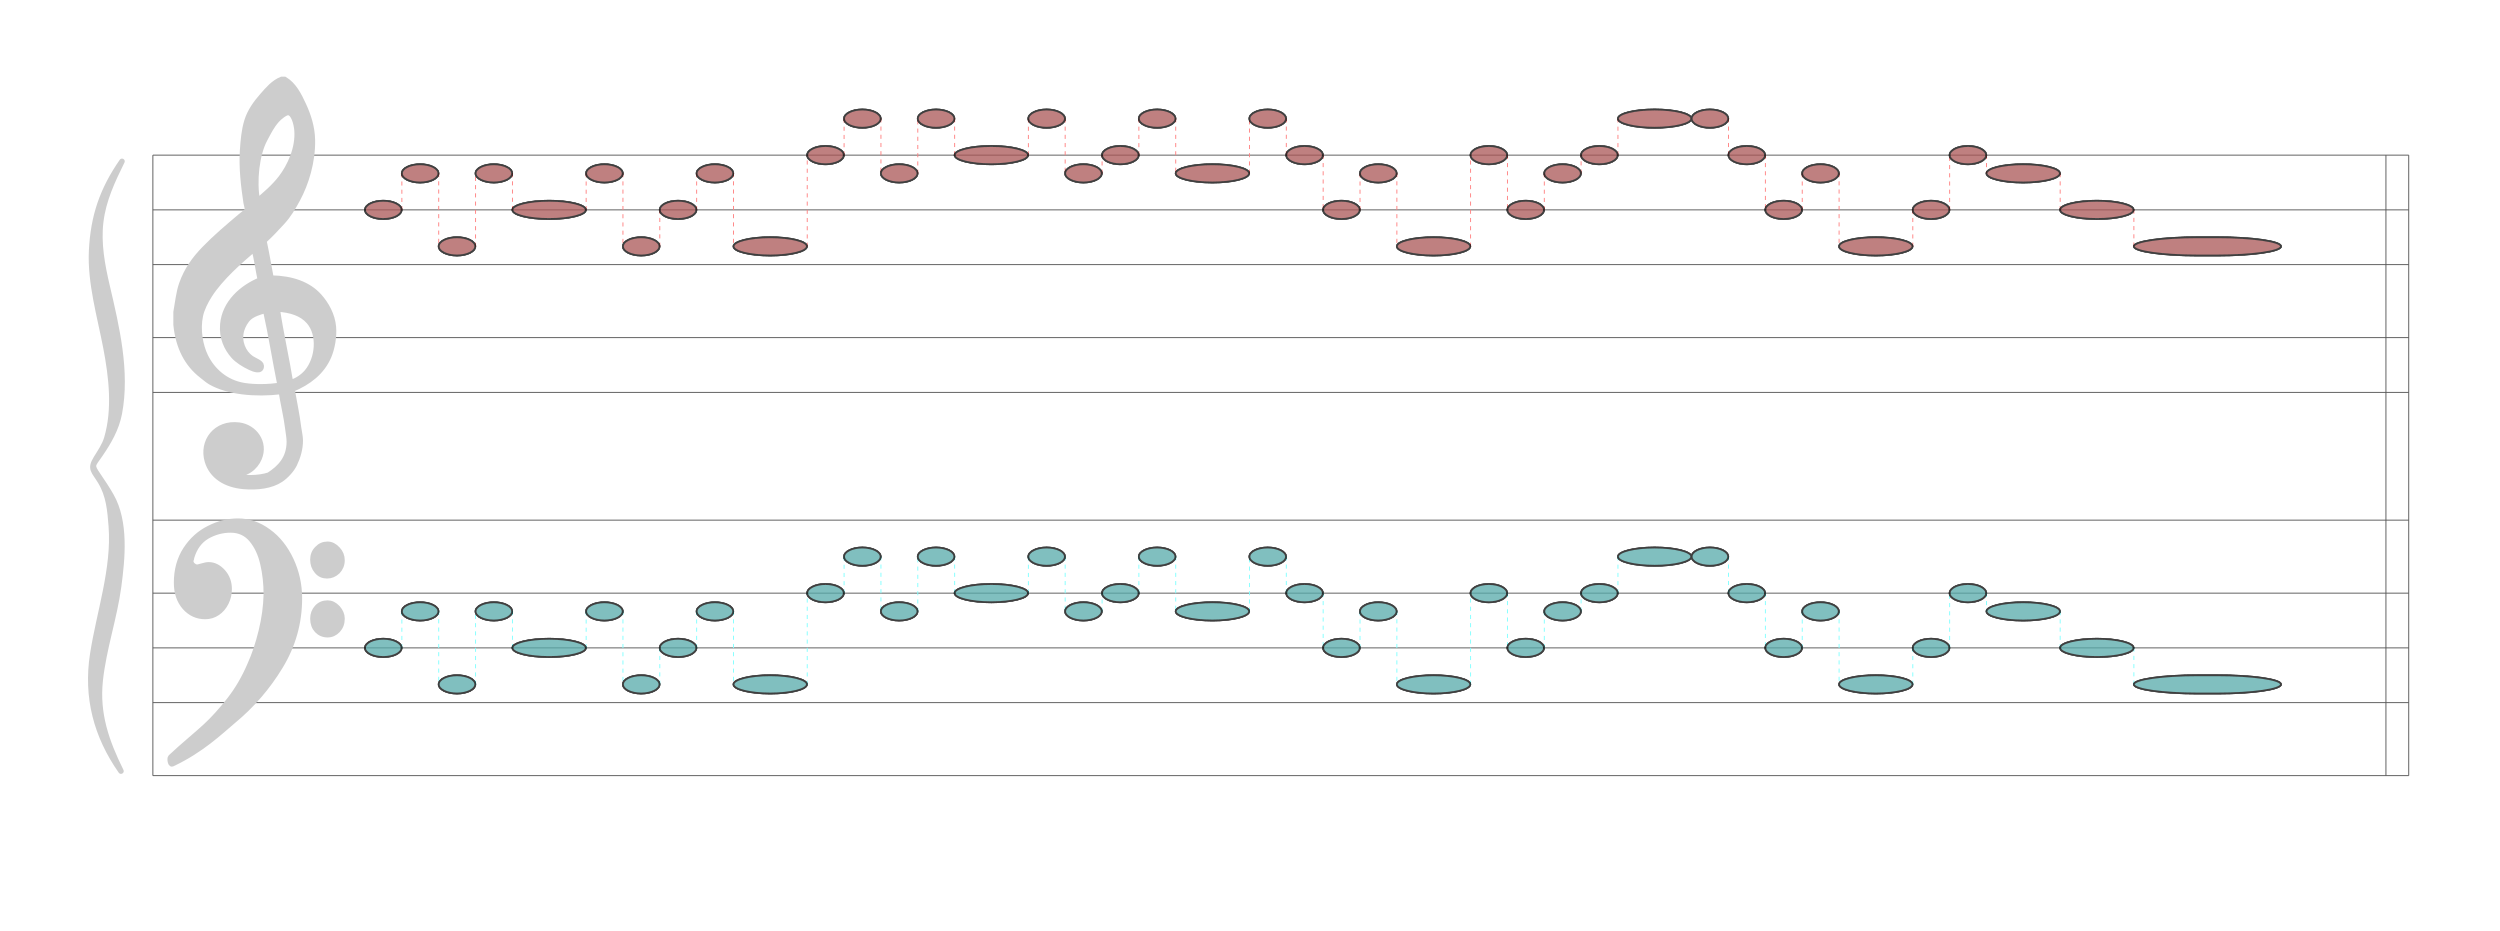
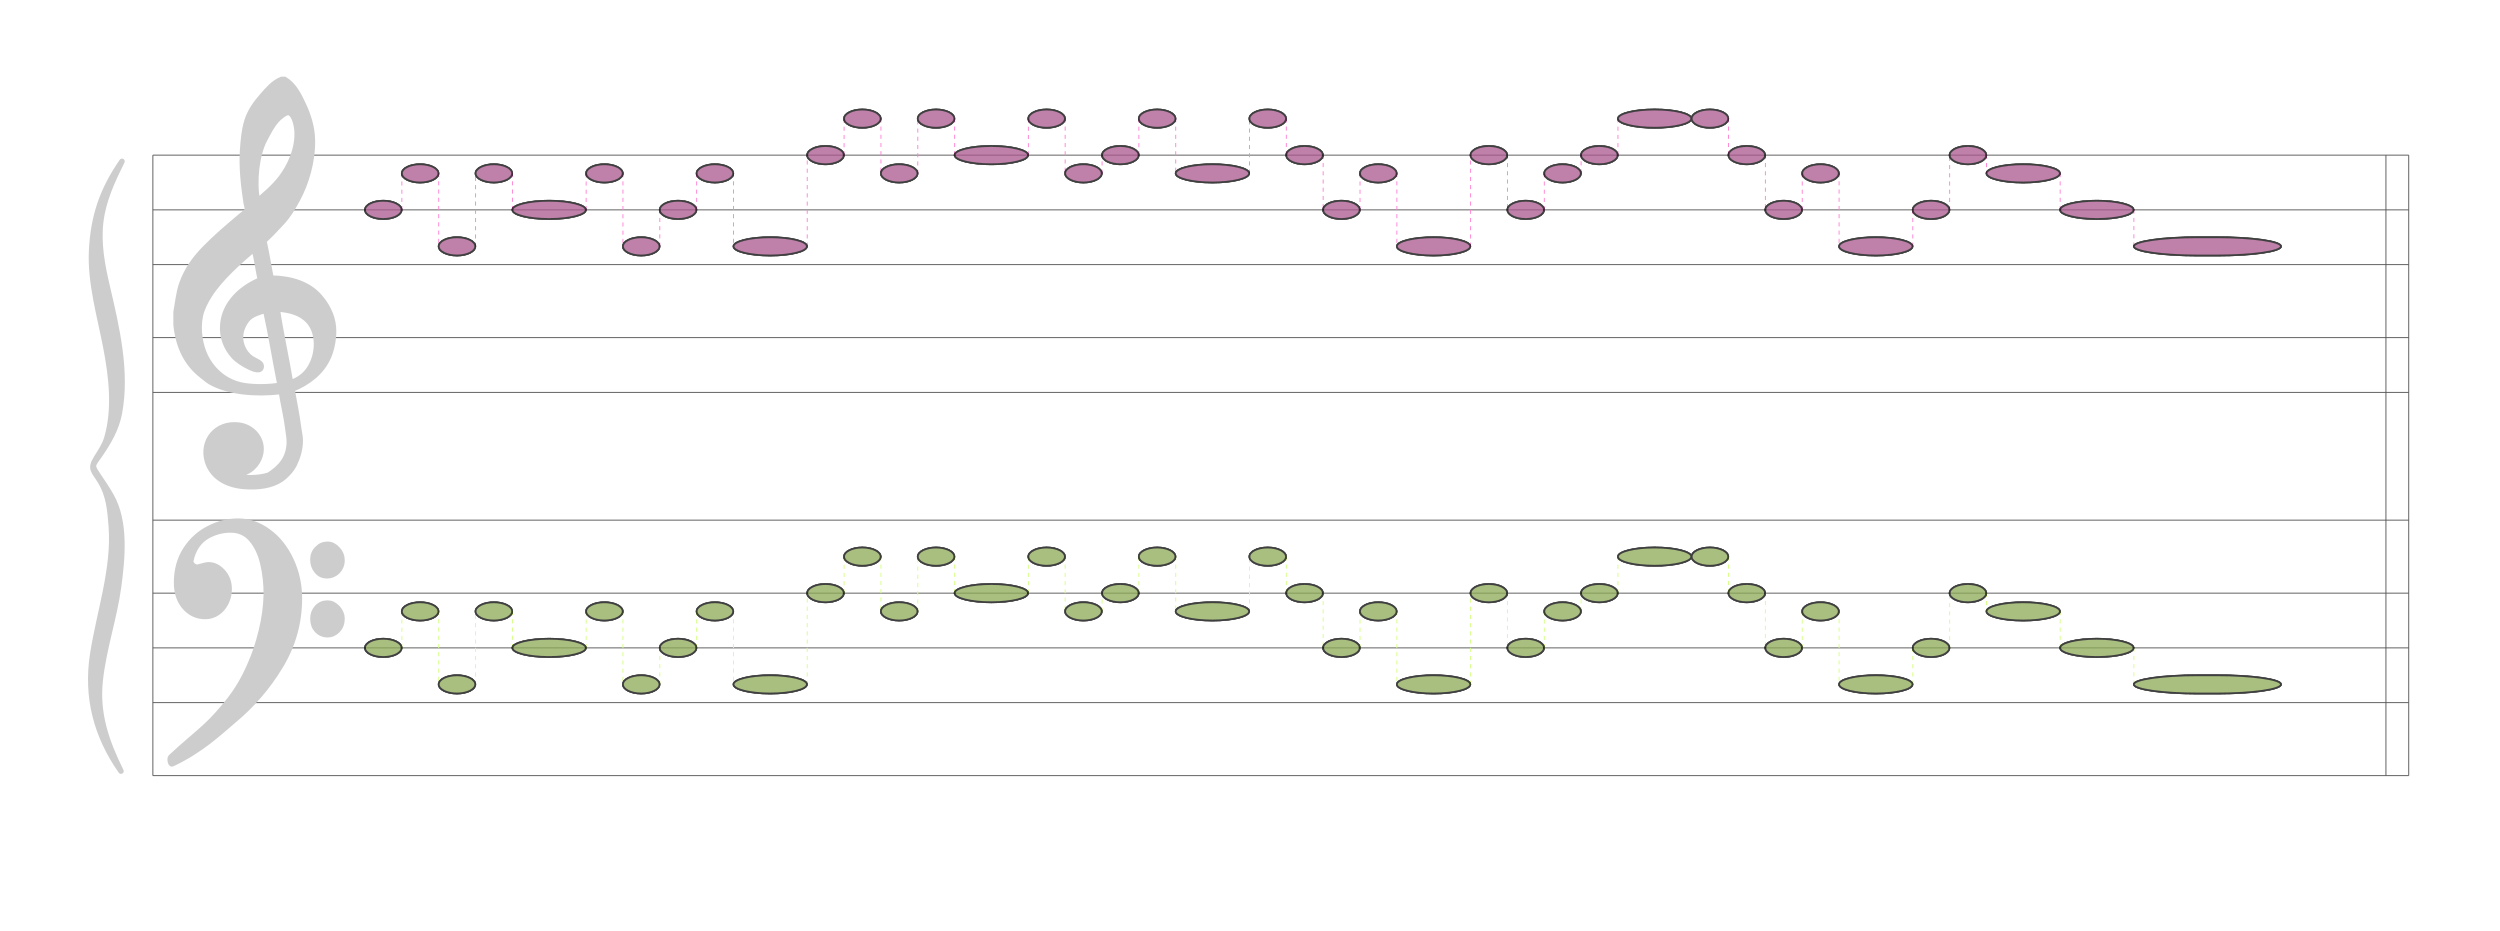
<svg xmlns="http://www.w3.org/2000/svg" version="1.1" viewPort="0 40 29.995 41" viewBox="-200 -50 1369.83 510" width="1369.83" height="510">
  <filter id="constantOpacity">
    <feComponentTransfer>
      <feFuncA type="table" tableValues="0 .5 .5" />
    </feComponentTransfer>
  </filter>
  <g transform="scale(35, -10) translate(0, -81)">
    <g class="staff-lines" stroke-width="0.5" stroke="#555555">
      <path vector-effect="non-scaling-stroke" d="M-3.321 64.5 L31.995 64.5" />
      <path vector-effect="non-scaling-stroke" d="M-3.321 67.5 L31.995 67.5" />
      <path vector-effect="non-scaling-stroke" d="M-3.321 71.5 L31.995 71.5" />
      <path vector-effect="non-scaling-stroke" d="M-3.321 74.5 L31.995 74.5" />
      <path vector-effect="non-scaling-stroke" d="M-3.321 77.5 L31.995 77.5" />
      <path vector-effect="non-scaling-stroke" d="M-3.321 43.5 L31.995 43.5" />
      <path vector-effect="non-scaling-stroke" d="M-3.321 47.5 L31.995 47.5" />
      <path vector-effect="non-scaling-stroke" d="M-3.321 50.5 L31.995 50.5" />
      <path vector-effect="non-scaling-stroke" d="M-3.321 53.5 L31.995 53.5" />
      <path vector-effect="non-scaling-stroke" d="M-3.321 57.5 L31.995 57.5" />
      <path vector-effect="non-scaling-stroke" d="M31.638,43.5 L31.638,77.5" />
      <path vector-effect="non-scaling-stroke" d="M31.995,43.5 L31.995,77.5" />
      <path vector-effect="non-scaling-stroke" d="M-3.321,43.5 L-3.321,77.5 z" />
    </g>
    <g transform="scale(0.714286, 1)">
      <g vector-effect="non-scaling-stroke" class="treble-clef" stroke="#cdcdcd" stroke-width="3" fill="#cdcdcd" transform="translate(-17.25, 5.15) scale(0.06, 0.07)">
        <path vector-effect="non-scaling-stroke" d="M250.026,1080.111c-2.375-5.813-4.501-12.037-5.616-19.656c-1.07-7.32-1.387-15.609-1.62-23.113    c-0.426-13.713,0.409-28.548,1.296-41.038c0.132-1.861,0.517-3.882,0.432-5.183c-0.118-1.794-1.622-3.834-2.484-5.401    c-4.551-8.266-9.023-16.291-13.176-25.488c-3.56-7.883-6.46-16.235-8.316-27.648c-1.087-6.682-1.406-14.26-2.053-21.816   c0-3.313,0-6.623,0-9.936c0.817-17.854,4.099-30.916,9.396-39.743c1.084-1.808,2.228-3.951,3.24-5.186    c6.218-7.579,16.081-9.873,25.812-7.343c0.598-8.887,1.858-19.53,2.376-28.944c0.193-3.49,0.54-7.194,0.54-10.368    c-0.003-13.193-3.44-20.603-7.452-26.135c-3.645-2.613-9.925-3.099-13.176,0.43c4.904-0.174,8.174,5.425,9.612,12.744    c2.427,12.351-1.738,24.386-7.344,25.918c-8.458,2.316-13.738-12.691-11.556-28.295c1.622-11.598,6.603-18.42,13.176-19.655    c5.073-0.956,10.149,0.426,13.608,5.399c1.988,2.858,4.009,7.685,4.968,11.879c1.246,5.448,2.18,12.212,2.16,18.792    c-0.01,3.246-0.453,6.761-0.648,10.152c-0.614,10.689-1.579,19.729-2.376,29.812c6.095,5.437,10.941,13.432,13.392,25.704    c1.302,6.52,2.035,15.517,1.727,23.111c-0.375,9.302-2.565,17.712-5.183,23.975c-3.863,9.248-9.852,13.985-17.604,14.257    c-0.849,9.749-1.633,19.633-2.593,29.159c2.376,4.619,4.55,9.643,6.805,14.906c2.185,5.095,3.892,11.286,5.508,17.712    c2.98,11.855,5.576,29.004,5.4,46.44c-0.102,10.157-1.538,19.319-3.24,27.215c-1.691,7.847-3.557,15.81-6.912,20.089    c-0.36,0-0.72,0-1.08,0C254.113,1090.306,252.068,1085.104,250.026,1080.111z M248.19,997.6    c-1.362,15.429-0.295,36.475,2.7,48.384c1.367,5.441,2.426,10.329,4.428,15.122c0.854,2.04,3.006,5.909,4.104,5.83    c2.104-0.153,3.064-9.245,3.24-13.824c0.542-14.092-2.623-28.387-5.832-37.366C254.247,1008.515,250.911,1002.572,248.19,997.6z     M249.27,935.823c-6.565-5.809-13.02-17.569-13.716-34.776c-0.425-10.517,1.463-18.693,3.888-24.624    c1.422-3.478,3.789-6.692,6.156-9.072c1.287-1.293,4.09-3.666,3.996,1.296c-0.048,2.584-2.504,4.06-3.888,6.263    c-2.557,4.079-4.489,12.399-3.348,21.385c0.481,3.784,1.636,7.983,2.808,10.153c1.458,2.697,3.725,4.34,6.048,5.615    c1.987-19.137,3.451-39.323,5.292-58.753c-4.493-1.347-9.224-1.49-13.068-0.213c-6.922,2.298-11.753,12.045-14.256,23.111    c-1.838,8.128-2.944,20.546-1.837,31.752c0.529,5.353,1.939,11.271,3.348,15.984c4.113,13.751,11.055,26.606,16.308,36.289    C247.971,952.523,248.466,943.862,249.27,935.823z M260.286,855.473c-1.479,19.361-3.545,38.701-4.86,57.671    c5.07-0.638,9.023-3.541,11.556-9.718c4.25-10.369,3.378-29.217-0.648-39.53C264.924,860.283,262.694,856.868,260.286,855.473z" />
      </g>
      <g class="bass-clef" fill="#cdcdcd" stroke="#cdcdcd" transform="scale(1.02, 1) translate(-0.25, 0.25)" stroke-width="3">
        <g transform="matrix(0.1835537,0,0,0.1830159,-98.29797,-1128.841)">
          <path vector-effect="non-scaling-stroke" d="M514.308,6407.837c3.419,4.086,5.655,9.64,7.124,12.803     c2.204,4.648,4.046,10.097,5.538,16.384c1.492,6.287,2.238,13.068,2.238,20.385c0,4.115-0.338,7.925-0.991,11.507     c-0.653,3.543-1.527,6.4-2.647,8.459c-1.108,2.095-2.297,3.125-3.545,3.125c-1.142,0-2.262-0.687-3.369-2.135     c-1.119-1.41-2.029-3.505-2.752-6.325c-0.711-2.819-1.073-6.135-1.073-9.982c0-3.011,0.326-5.411,0.968-7.317     c0.653-1.867,1.446-2.78,2.379-2.78c0.513,0,0.991,0.342,1.422,1.104c0.431,0.724,0.769,1.753,1.014,3.011     c0.245,1.257,0.373,2.628,0.373,4.077c0,2.019-0.245,3.733-0.735,5.144c-0.501,1.41-1.049,2.132-1.667,2.132     c-0.21,0-0.466-0.152-0.781-0.38c-0.303-0.229-0.501-0.342-0.571-0.342c-0.14,0-0.292,0.152-0.466,0.495     c-0.175,0.342-0.268,0.799-0.292,1.41c0.07,0.495,0.117,0.838,0.117,1.104c0.338,2.896,0.944,4.953,1.796,6.249     c0.863,1.258,1.784,1.905,2.763,1.905c1.014,0,1.83-0.953,2.46-2.858c0.63-1.943,1.073-4.344,1.329-7.277     c0.268-2.896,0.396-5.981,0.396-9.22c-0.035-3.468-0.221-7.125-0.583-10.897c-0.361-3.81-0.804-7.163-1.317-10.059     c-0.653-3.925-1.458-7.468-2.414-10.593c-0.956-3.124-1.889-5.752-2.775-7.849c-0.886-2.133-2.731-5.973-4.104-9.297     C514,6409.468,514.126,6407.62,514.308,6407.837z" />
          <path vector-effect="non-scaling-stroke" d="M531.259,6465.557c0.313-0.979,0.705-1.415,1.189-1.415     c0.457,0,0.862,0.436,1.228,1.306c0.339,0.908,0.522,2.032,0.522,3.339c0,1.233-0.17,2.358-0.522,3.302     c-0.353,0.979-0.745,1.488-1.163,1.488c-0.483,0-0.888-0.436-1.215-1.343c-0.34-0.871-0.509-1.958-0.509-3.266     C530.789,6467.626,530.945,6466.5,531.259,6465.557z" />
          <path vector-effect="non-scaling-stroke" d="M531.272,6447.847c0.327-0.871,0.732-1.342,1.241-1.342     c0.457,0,0.849,0.471,1.189,1.378c0.327,0.908,0.497,2.033,0.497,3.447c0,1.162-0.183,2.214-0.522,3.193     c-0.366,0.98-0.745,1.452-1.163,1.452c-0.509,0-0.914-0.436-1.241-1.343c-0.313-0.87-0.483-1.996-0.483-3.301     C530.789,6449.879,530.958,6448.717,531.272,6447.847z" />
        </g>
      </g>
    </g>
    <g transform="scale(0.714286, 1)">
      <g class="brace" transform="rotate(0.2) translate(30.5,-324) scale(1,-1) scale(.0175)">
        <path vector-effect="non-scaling-stroke" stroke="#cdcdcd" fill="#cdcdcd" stroke-width="3" stroke-linejoin="round" d="M-2031.812-22924.453    c-24.919,88.91-36.494,171.418-39.024,279.09c-2.379,101.156,9.877,207.264,16.991,305.533    c6.605,91.162,10.955,191.51-0.048,282.248c-2.757,22.732-8.614,43.227-13.597,63.254c-8.261,33.207-2.886,38.68,5.136,72.111    c10.485,43.689,11.808,90.887,13.172,140.795c3.604,132-16.215,270.613-24.675,400.074    c-8.818,134.883,3.651,255.861,34.113,366.164c-17.906-92.289-29.886-179.082-25.068-283.635    c4.572-99.275,18.379-195.207,24.078-294.23c5.11-88.826,9.914-203.154-8.344-284.342c-4.91-21.82-10.217-42.227-15.835-62.98    c-9.146-33.812-7.235-31.322,2.353-65.664c11.021-39.504,20.774-80.965,24.589-128.662c10.5-131.361-2.347-271.072-13.816-398.416    c-5.957-66.148-10.878-134.006-7.34-202.238C-2055.575-22803.877-2044.086-22863.117-2031.812-22924.453L-2031.812-22924.453z" />
      </g>
    </g>
    <g style="stroke-width:1; stroke:black;">
-       <g class="note-lines track-2" fill="none" stroke="hsl(180, 100%, 75%)" stroke-dasharray="2.25" vector-effect="non-scaling-stroke" stroke-width="0.5">
+       <g class="note-lines track-2" fill="none" stroke="hsl(80, 100%, 75%)" stroke-dasharray="2.25" vector-effect="non-scaling-stroke" stroke-width="0.5">
        <path vector-effect="non-scaling-stroke" d=" M0.572 50.5 L0.577 50.5 L0.577 52.5" />
        <path vector-effect="non-scaling-stroke" d=" M1.149 52.5 L1.154 52.5 L1.154 48.5" />
        <path vector-effect="non-scaling-stroke" d=" M1.726 48.5 L1.731 48.5 L1.731 52.5" />
        <path vector-effect="non-scaling-stroke" d=" M2.303 52.5 L2.308 52.5 L2.308 50.5" />
        <path vector-effect="non-scaling-stroke" d=" M3.457 50.5 L3.462 50.5 L3.462 52.5" />
        <path vector-effect="non-scaling-stroke" d=" M4.034 52.5 L4.038 52.5 L4.038 48.5" />
        <path vector-effect="non-scaling-stroke" d=" M4.611 48.5 L4.615 48.5 L4.615 50.5" />
        <path vector-effect="non-scaling-stroke" d=" M5.188 50.5 L5.192 50.5 L5.192 52.5" />
        <path vector-effect="non-scaling-stroke" d=" M5.764 52.5 L5.769 52.5 L5.769 48.5" />
        <path vector-effect="non-scaling-stroke" d=" M6.918 48.5 L6.923 48.5 L6.923 53.5" />
        <path vector-effect="non-scaling-stroke" d=" M7.495 53.5 L7.5 53.5 L7.5 55.5" />
        <path vector-effect="non-scaling-stroke" d=" M8.072 55.5 L8.077 55.5 L8.077 52.5" />
        <path vector-effect="non-scaling-stroke" d=" M8.649 52.5 L8.654 52.5 L8.654 55.5" />
        <path vector-effect="non-scaling-stroke" d=" M9.226 55.5 L9.231 55.5 L9.231 53.5" />
        <path vector-effect="non-scaling-stroke" d=" M10.38 53.5 L10.385 53.5 L10.385 55.5" />
        <path vector-effect="non-scaling-stroke" d=" M10.957 55.5 L10.961 55.5 L10.961 52.5" />
        <path vector-effect="non-scaling-stroke" d=" M11.534 52.5 L11.539 52.5 L11.539 53.5" />
        <path vector-effect="non-scaling-stroke" d=" M12.111 53.5 L12.115 53.5 L12.115 55.5" />
        <path vector-effect="non-scaling-stroke" d=" M12.688 55.5 L12.692 55.5 L12.692 52.5" />
        <path vector-effect="non-scaling-stroke" d=" M13.841 52.5 L13.846 52.5 L13.846 55.5" />
        <path vector-effect="non-scaling-stroke" d=" M14.418 55.5 L14.423 55.5 L14.423 53.5" />
        <path vector-effect="non-scaling-stroke" d=" M14.995 53.5 L15 53.5 L15 50.5" />
        <path vector-effect="non-scaling-stroke" d=" M15.572 50.5 L15.577 50.5 L15.577 52.5" />
        <path vector-effect="non-scaling-stroke" d=" M16.149 52.5 L16.154 52.5 L16.154 48.5" />
        <path vector-effect="non-scaling-stroke" d=" M17.303 48.5 L17.308 48.5 L17.308 53.5" />
        <path vector-effect="non-scaling-stroke" d=" M17.88 53.5 L17.885 53.5 L17.885 50.5" />
        <path vector-effect="non-scaling-stroke" d=" M18.457 50.5 L18.462 50.5 L18.462 52.5" />
        <path vector-effect="non-scaling-stroke" d=" M19.034 52.5 L19.038 52.5 L19.038 53.5" />
        <path vector-effect="non-scaling-stroke" d=" M19.611 53.5 L19.615 53.5 L19.615 55.5" />
        <path vector-effect="non-scaling-stroke" d=" M20.764 55.5 L20.769 55.5 L20.769 55.5" />
        <path vector-effect="non-scaling-stroke" d=" M21.341 55.5 L21.346 55.5 L21.346 53.5" />
        <path vector-effect="non-scaling-stroke" d=" M21.918 53.5 L21.923 53.5 L21.923 50.5" />
        <path vector-effect="non-scaling-stroke" d=" M22.495 50.5 L22.5 50.5 L22.5 52.5" />
        <path vector-effect="non-scaling-stroke" d=" M23.072 52.5 L23.077 52.5 L23.077 48.5" />
        <path vector-effect="non-scaling-stroke" d=" M24.226 48.5 L24.231 48.5 L24.231 50.5" />
        <path vector-effect="non-scaling-stroke" d=" M24.803 50.5 L24.808 50.5 L24.808 53.5" />
        <path vector-effect="non-scaling-stroke" d=" M25.38 53.5 L25.385 53.5 L25.385 52.5" />
        <path vector-effect="non-scaling-stroke" d=" M26.534 52.5 L26.538 52.5 L26.538 50.5" />
        <path vector-effect="non-scaling-stroke" d=" M27.688 50.5 L27.692 50.5 L27.692 48.5" />
      </g>
-       <g class="note-lines track-1" fill="none" stroke="hsl(0, 100%, 75%)" stroke-dasharray="2.25" vector-effect="non-scaling-stroke" stroke-width="0.5">
+       <g class="note-lines track-1" fill="none" stroke="hsl(320, 100%, 75%)" stroke-dasharray="2.25" vector-effect="non-scaling-stroke" stroke-width="0.5">
        <path vector-effect="non-scaling-stroke" d=" M0.572 74.5 L0.577 74.5 L0.577 76.5" />
        <path vector-effect="non-scaling-stroke" d=" M1.149 76.5 L1.154 76.5 L1.154 72.5" />
        <path vector-effect="non-scaling-stroke" d=" M1.726 72.5 L1.731 72.5 L1.731 76.5" />
        <path vector-effect="non-scaling-stroke" d=" M2.303 76.5 L2.308 76.5 L2.308 74.5" />
        <path vector-effect="non-scaling-stroke" d=" M3.457 74.5 L3.462 74.5 L3.462 76.5" />
        <path vector-effect="non-scaling-stroke" d=" M4.034 76.5 L4.038 76.5 L4.038 72.5" />
        <path vector-effect="non-scaling-stroke" d=" M4.611 72.5 L4.615 72.5 L4.615 74.5" />
        <path vector-effect="non-scaling-stroke" d=" M5.188 74.5 L5.192 74.5 L5.192 76.5" />
        <path vector-effect="non-scaling-stroke" d=" M5.764 76.5 L5.769 76.5 L5.769 72.5" />
        <path vector-effect="non-scaling-stroke" d=" M6.918 72.5 L6.923 72.5 L6.923 77.5" />
        <path vector-effect="non-scaling-stroke" d=" M7.495 77.5 L7.5 77.5 L7.5 79.5" />
        <path vector-effect="non-scaling-stroke" d=" M8.072 79.5 L8.077 79.5 L8.077 76.5" />
        <path vector-effect="non-scaling-stroke" d=" M8.649 76.5 L8.654 76.5 L8.654 79.5" />
        <path vector-effect="non-scaling-stroke" d=" M9.226 79.5 L9.231 79.5 L9.231 77.5" />
        <path vector-effect="non-scaling-stroke" d=" M10.38 77.5 L10.385 77.5 L10.385 79.5" />
        <path vector-effect="non-scaling-stroke" d=" M10.957 79.5 L10.961 79.5 L10.961 76.5" />
        <path vector-effect="non-scaling-stroke" d=" M11.534 76.5 L11.539 76.5 L11.539 77.5" />
        <path vector-effect="non-scaling-stroke" d=" M12.111 77.5 L12.115 77.5 L12.115 79.5" />
        <path vector-effect="non-scaling-stroke" d=" M12.688 79.5 L12.692 79.5 L12.692 76.5" />
        <path vector-effect="non-scaling-stroke" d=" M13.841 76.5 L13.846 76.5 L13.846 79.5" />
        <path vector-effect="non-scaling-stroke" d=" M14.418 79.5 L14.423 79.5 L14.423 77.5" />
        <path vector-effect="non-scaling-stroke" d=" M14.995 77.5 L15 77.5 L15 74.5" />
        <path vector-effect="non-scaling-stroke" d=" M15.572 74.5 L15.577 74.5 L15.577 76.5" />
        <path vector-effect="non-scaling-stroke" d=" M16.149 76.5 L16.154 76.5 L16.154 72.5" />
        <path vector-effect="non-scaling-stroke" d=" M17.303 72.5 L17.308 72.5 L17.308 77.5" />
        <path vector-effect="non-scaling-stroke" d=" M17.88 77.5 L17.885 77.5 L17.885 74.5" />
        <path vector-effect="non-scaling-stroke" d=" M18.457 74.5 L18.462 74.5 L18.462 76.5" />
        <path vector-effect="non-scaling-stroke" d=" M19.034 76.5 L19.038 76.5 L19.038 77.5" />
        <path vector-effect="non-scaling-stroke" d=" M19.611 77.5 L19.615 77.5 L19.615 79.5" />
        <path vector-effect="non-scaling-stroke" d=" M20.764 79.5 L20.769 79.5 L20.769 79.5" />
        <path vector-effect="non-scaling-stroke" d=" M21.341 79.5 L21.346 79.5 L21.346 77.5" />
        <path vector-effect="non-scaling-stroke" d=" M21.918 77.5 L21.923 77.5 L21.923 74.5" />
        <path vector-effect="non-scaling-stroke" d=" M22.495 74.5 L22.5 74.5 L22.5 76.5" />
        <path vector-effect="non-scaling-stroke" d=" M23.072 76.5 L23.077 76.5 L23.077 72.5" />
        <path vector-effect="non-scaling-stroke" d=" M24.226 72.5 L24.231 72.5 L24.231 74.5" />
        <path vector-effect="non-scaling-stroke" d=" M24.803 74.5 L24.808 74.5 L24.808 77.5" />
        <path vector-effect="non-scaling-stroke" d=" M25.38 77.5 L25.385 77.5 L25.385 76.5" />
        <path vector-effect="non-scaling-stroke" d=" M26.534 76.5 L26.538 76.5 L26.538 74.5" />
        <path vector-effect="non-scaling-stroke" d=" M27.688 74.5 L27.692 74.5 L27.692 72.5" />
      </g>
      <g opacity="0.5" class="note-backdrops track-2" style="fill:black;">
        <g class="note key-50 ont-0d000 offt-0d572">
          <rect vector-effect="non-scaling-stroke" rx="1" ry="1" x="0" y="50" width="0.572" height="1" />
        </g>
        <g class="note key-52 ont-0d577 offt-1d149">
          <rect vector-effect="non-scaling-stroke" rx="1" ry="1" x="0.577" y="52" width="0.572" height="1" />
        </g>
        <g class="note key-48 ont-1d154 offt-1d726 minima">
          <rect vector-effect="non-scaling-stroke" rx="1" ry="1" x="1.154" y="48" width="0.572" height="1" />
        </g>
        <g class="note key-52 ont-1d731 offt-2d303">
          <rect vector-effect="non-scaling-stroke" rx="1" ry="1" x="1.731" y="52" width="0.572" height="1" />
        </g>
        <g class="note key-50 ont-2d308 offt-3d457">
          <rect vector-effect="non-scaling-stroke" rx="1" ry="1" x="2.308" y="50" width="1.149" height="1" />
        </g>
        <g class="note key-52 ont-3d462 offt-4d034">
          <rect vector-effect="non-scaling-stroke" rx="1" ry="1" x="3.462" y="52" width="0.572" height="1" />
        </g>
        <g class="note key-48 ont-4d038 offt-4d611 minima">
          <rect vector-effect="non-scaling-stroke" rx="1" ry="1" x="4.038" y="48" width="0.572" height="1" />
        </g>
        <g class="note key-50 ont-4d615 offt-5d187">
          <rect vector-effect="non-scaling-stroke" rx="1" ry="1" x="4.615" y="50" width="0.572" height="1" />
        </g>
        <g class="note key-52 ont-5d192 offt-5d764">
          <rect vector-effect="non-scaling-stroke" rx="1" ry="1" x="5.192" y="52" width="0.572" height="1" />
        </g>
        <g class="note key-48 ont-5d769 offt-6d918 minima">
          <rect vector-effect="non-scaling-stroke" rx="1" ry="1" x="5.769" y="48" width="1.149" height="1" />
        </g>
        <g class="note key-53 ont-6d923 offt-7d495">
          <rect vector-effect="non-scaling-stroke" rx="1" ry="1" x="6.923" y="53" width="0.572" height="1" />
        </g>
        <g class="note key-55 ont-7d500 offt-8d072 maxima">
          <rect vector-effect="non-scaling-stroke" rx="1" ry="1" x="7.5" y="55" width="0.572" height="1" />
        </g>
        <g class="note key-52 ont-8d077 offt-8d649">
          <rect vector-effect="non-scaling-stroke" rx="1" ry="1" x="8.077" y="52" width="0.572" height="1" />
        </g>
        <g class="note key-55 ont-8d654 offt-9d226 maxima">
          <rect vector-effect="non-scaling-stroke" rx="1" ry="1" x="8.654" y="55" width="0.572" height="1" />
        </g>
        <g class="note key-53 ont-9d231 offt-10d380">
          <rect vector-effect="non-scaling-stroke" rx="1" ry="1" x="9.231" y="53" width="1.149" height="1" />
        </g>
        <g class="note key-55 ont-10d385 offt-10d957 maxima">
          <rect vector-effect="non-scaling-stroke" rx="1" ry="1" x="10.385" y="55" width="0.572" height="1" />
        </g>
        <g class="note key-52 ont-10d962 offt-11d534">
          <rect vector-effect="non-scaling-stroke" rx="1" ry="1" x="10.961" y="52" width="0.572" height="1" />
        </g>
        <g class="note key-53 ont-11d538 offt-12d111">
          <rect vector-effect="non-scaling-stroke" rx="1" ry="1" x="11.539" y="53" width="0.572" height="1" />
        </g>
        <g class="note key-55 ont-12d115 offt-12d687 maxima">
          <rect vector-effect="non-scaling-stroke" rx="1" ry="1" x="12.115" y="55" width="0.572" height="1" />
        </g>
        <g class="note key-52 ont-12d692 offt-13d841">
          <rect vector-effect="non-scaling-stroke" rx="1" ry="1" x="12.692" y="52" width="1.149" height="1" />
        </g>
        <g class="note key-55 ont-13d846 offt-14d418 maxima">
          <rect vector-effect="non-scaling-stroke" rx="1" ry="1" x="13.846" y="55" width="0.572" height="1" />
        </g>
        <g class="note key-53 ont-14d423 offt-14d995">
          <rect vector-effect="non-scaling-stroke" rx="1" ry="1" x="14.423" y="53" width="0.572" height="1" />
        </g>
        <g class="note key-50 ont-15d000 offt-15d572">
          <rect vector-effect="non-scaling-stroke" rx="1" ry="1" x="15" y="50" width="0.572" height="1" />
        </g>
        <g class="note key-52 ont-15d577 offt-16d149">
          <rect vector-effect="non-scaling-stroke" rx="1" ry="1" x="15.577" y="52" width="0.572" height="1" />
        </g>
        <g class="note key-48 ont-16d154 offt-17d303 minima">
          <rect vector-effect="non-scaling-stroke" rx="1" ry="1" x="16.154" y="48" width="1.149" height="1" />
        </g>
        <g class="note key-53 ont-17d308 offt-17d880">
          <rect vector-effect="non-scaling-stroke" rx="1" ry="1" x="17.308" y="53" width="0.572" height="1" />
        </g>
        <g class="note key-50 ont-17d885 offt-18d457">
          <rect vector-effect="non-scaling-stroke" rx="1" ry="1" x="17.885" y="50" width="0.572" height="1" />
        </g>
        <g class="note key-52 ont-18d462 offt-19d034">
          <rect vector-effect="non-scaling-stroke" rx="1" ry="1" x="18.462" y="52" width="0.572" height="1" />
        </g>
        <g class="note key-53 ont-19d038 offt-19d611">
          <rect vector-effect="non-scaling-stroke" rx="1" ry="1" x="19.038" y="53" width="0.572" height="1" />
        </g>
        <g class="note key-55 ont-19d615 offt-20d764 maxima">
          <rect vector-effect="non-scaling-stroke" rx="1" ry="1" x="19.615" y="55" width="1.149" height="1" />
        </g>
        <g class="note key-55 ont-20d769 offt-21d341 maxima">
          <rect vector-effect="non-scaling-stroke" rx="1" ry="1" x="20.769" y="55" width="0.572" height="1" />
        </g>
        <g class="note key-53 ont-21d346 offt-21d918">
          <rect vector-effect="non-scaling-stroke" rx="1" ry="1" x="21.346" y="53" width="0.572" height="1" />
        </g>
        <g class="note key-50 ont-21d923 offt-22d495">
          <rect vector-effect="non-scaling-stroke" rx="1" ry="1" x="21.923" y="50" width="0.572" height="1" />
        </g>
        <g class="note key-52 ont-22d500 offt-23d072">
          <rect vector-effect="non-scaling-stroke" rx="1" ry="1" x="22.5" y="52" width="0.572" height="1" />
        </g>
        <g class="note key-48 ont-23d077 offt-24d226 minima">
          <rect vector-effect="non-scaling-stroke" rx="1" ry="1" x="23.077" y="48" width="1.149" height="1" />
        </g>
        <g class="note key-50 ont-24d231 offt-24d803">
          <rect vector-effect="non-scaling-stroke" rx="1" ry="1" x="24.231" y="50" width="0.572" height="1" />
        </g>
        <g class="note key-53 ont-24d808 offt-25d380">
          <rect vector-effect="non-scaling-stroke" rx="1" ry="1" x="24.808" y="53" width="0.572" height="1" />
        </g>
        <g class="note key-52 ont-25d385 offt-26d534">
          <rect vector-effect="non-scaling-stroke" rx="1" ry="1" x="25.385" y="52" width="1.149" height="1" />
        </g>
        <g class="note key-50 ont-26d538 offt-27d687">
          <rect vector-effect="non-scaling-stroke" rx="1" ry="1" x="26.538" y="50" width="1.149" height="1" />
        </g>
        <g class="note key-48 ont-27d692 offt-29d995 minima">
          <rect vector-effect="non-scaling-stroke" rx="1" ry="1" x="27.692" y="48" width="2.303" height="1" />
        </g>
      </g>
      <g opacity="0.5" class="note-backdrops track-1" style="fill:black;">
        <g class="note key-74 ont-0d000 offt-0d572">
          <rect vector-effect="non-scaling-stroke" rx="1" ry="1" x="0" y="74" width="0.572" height="1" />
        </g>
        <g class="note key-76 ont-0d577 offt-1d149">
          <rect vector-effect="non-scaling-stroke" rx="1" ry="1" x="0.577" y="76" width="0.572" height="1" />
        </g>
        <g class="note key-72 ont-1d154 offt-1d726 minima">
          <rect vector-effect="non-scaling-stroke" rx="1" ry="1" x="1.154" y="72" width="0.572" height="1" />
        </g>
        <g class="note key-76 ont-1d731 offt-2d303">
          <rect vector-effect="non-scaling-stroke" rx="1" ry="1" x="1.731" y="76" width="0.572" height="1" />
        </g>
        <g class="note key-74 ont-2d308 offt-3d457">
          <rect vector-effect="non-scaling-stroke" rx="1" ry="1" x="2.308" y="74" width="1.149" height="1" />
        </g>
        <g class="note key-76 ont-3d462 offt-4d034">
          <rect vector-effect="non-scaling-stroke" rx="1" ry="1" x="3.462" y="76" width="0.572" height="1" />
        </g>
        <g class="note key-72 ont-4d038 offt-4d611 minima">
          <rect vector-effect="non-scaling-stroke" rx="1" ry="1" x="4.038" y="72" width="0.572" height="1" />
        </g>
        <g class="note key-74 ont-4d615 offt-5d187">
          <rect vector-effect="non-scaling-stroke" rx="1" ry="1" x="4.615" y="74" width="0.572" height="1" />
        </g>
        <g class="note key-76 ont-5d192 offt-5d764">
          <rect vector-effect="non-scaling-stroke" rx="1" ry="1" x="5.192" y="76" width="0.572" height="1" />
        </g>
        <g class="note key-72 ont-5d769 offt-6d918 minima">
          <rect vector-effect="non-scaling-stroke" rx="1" ry="1" x="5.769" y="72" width="1.149" height="1" />
        </g>
        <g class="note key-77 ont-6d923 offt-7d495">
          <rect vector-effect="non-scaling-stroke" rx="1" ry="1" x="6.923" y="77" width="0.572" height="1" />
        </g>
        <g class="note key-79 ont-7d500 offt-8d072 maxima">
          <rect vector-effect="non-scaling-stroke" rx="1" ry="1" x="7.5" y="79" width="0.572" height="1" />
        </g>
        <g class="note key-76 ont-8d077 offt-8d649">
          <rect vector-effect="non-scaling-stroke" rx="1" ry="1" x="8.077" y="76" width="0.572" height="1" />
        </g>
        <g class="note key-79 ont-8d654 offt-9d226 maxima">
          <rect vector-effect="non-scaling-stroke" rx="1" ry="1" x="8.654" y="79" width="0.572" height="1" />
        </g>
        <g class="note key-77 ont-9d231 offt-10d380">
          <rect vector-effect="non-scaling-stroke" rx="1" ry="1" x="9.231" y="77" width="1.149" height="1" />
        </g>
        <g class="note key-79 ont-10d385 offt-10d957 maxima">
          <rect vector-effect="non-scaling-stroke" rx="1" ry="1" x="10.385" y="79" width="0.572" height="1" />
        </g>
        <g class="note key-76 ont-10d962 offt-11d534">
          <rect vector-effect="non-scaling-stroke" rx="1" ry="1" x="10.961" y="76" width="0.572" height="1" />
        </g>
        <g class="note key-77 ont-11d538 offt-12d111">
          <rect vector-effect="non-scaling-stroke" rx="1" ry="1" x="11.539" y="77" width="0.572" height="1" />
        </g>
        <g class="note key-79 ont-12d115 offt-12d687 maxima">
          <rect vector-effect="non-scaling-stroke" rx="1" ry="1" x="12.115" y="79" width="0.572" height="1" />
        </g>
        <g class="note key-76 ont-12d692 offt-13d841">
          <rect vector-effect="non-scaling-stroke" rx="1" ry="1" x="12.692" y="76" width="1.149" height="1" />
        </g>
        <g class="note key-79 ont-13d846 offt-14d418 maxima">
          <rect vector-effect="non-scaling-stroke" rx="1" ry="1" x="13.846" y="79" width="0.572" height="1" />
        </g>
        <g class="note key-77 ont-14d423 offt-14d995">
          <rect vector-effect="non-scaling-stroke" rx="1" ry="1" x="14.423" y="77" width="0.572" height="1" />
        </g>
        <g class="note key-74 ont-15d000 offt-15d572">
          <rect vector-effect="non-scaling-stroke" rx="1" ry="1" x="15" y="74" width="0.572" height="1" />
        </g>
        <g class="note key-76 ont-15d577 offt-16d149">
          <rect vector-effect="non-scaling-stroke" rx="1" ry="1" x="15.577" y="76" width="0.572" height="1" />
        </g>
        <g class="note key-72 ont-16d154 offt-17d303 minima">
          <rect vector-effect="non-scaling-stroke" rx="1" ry="1" x="16.154" y="72" width="1.149" height="1" />
        </g>
        <g class="note key-77 ont-17d308 offt-17d880">
          <rect vector-effect="non-scaling-stroke" rx="1" ry="1" x="17.308" y="77" width="0.572" height="1" />
        </g>
        <g class="note key-74 ont-17d885 offt-18d457">
          <rect vector-effect="non-scaling-stroke" rx="1" ry="1" x="17.885" y="74" width="0.572" height="1" />
        </g>
        <g class="note key-76 ont-18d462 offt-19d034">
          <rect vector-effect="non-scaling-stroke" rx="1" ry="1" x="18.462" y="76" width="0.572" height="1" />
        </g>
        <g class="note key-77 ont-19d038 offt-19d611">
          <rect vector-effect="non-scaling-stroke" rx="1" ry="1" x="19.038" y="77" width="0.572" height="1" />
        </g>
        <g class="note key-79 ont-19d615 offt-20d764 maxima">
          <rect vector-effect="non-scaling-stroke" rx="1" ry="1" x="19.615" y="79" width="1.149" height="1" />
        </g>
        <g class="note key-79 ont-20d769 offt-21d341 maxima">
          <rect vector-effect="non-scaling-stroke" rx="1" ry="1" x="20.769" y="79" width="0.572" height="1" />
        </g>
        <g class="note key-77 ont-21d346 offt-21d918">
          <rect vector-effect="non-scaling-stroke" rx="1" ry="1" x="21.346" y="77" width="0.572" height="1" />
        </g>
        <g class="note key-74 ont-21d923 offt-22d495">
          <rect vector-effect="non-scaling-stroke" rx="1" ry="1" x="21.923" y="74" width="0.572" height="1" />
        </g>
        <g class="note key-76 ont-22d500 offt-23d072">
          <rect vector-effect="non-scaling-stroke" rx="1" ry="1" x="22.5" y="76" width="0.572" height="1" />
        </g>
        <g class="note key-72 ont-23d077 offt-24d226 minima">
          <rect vector-effect="non-scaling-stroke" rx="1" ry="1" x="23.077" y="72" width="1.149" height="1" />
        </g>
        <g class="note key-74 ont-24d231 offt-24d803">
          <rect vector-effect="non-scaling-stroke" rx="1" ry="1" x="24.231" y="74" width="0.572" height="1" />
        </g>
        <g class="note key-77 ont-24d808 offt-25d380">
          <rect vector-effect="non-scaling-stroke" rx="1" ry="1" x="24.808" y="77" width="0.572" height="1" />
        </g>
        <g class="note key-76 ont-25d385 offt-26d534">
          <rect vector-effect="non-scaling-stroke" rx="1" ry="1" x="25.385" y="76" width="1.149" height="1" />
        </g>
        <g class="note key-74 ont-26d538 offt-27d687">
          <rect vector-effect="non-scaling-stroke" rx="1" ry="1" x="26.538" y="74" width="1.149" height="1" />
        </g>
        <g class="note key-72 ont-27d692 offt-29d995 minima">
          <rect vector-effect="non-scaling-stroke" rx="1" ry="1" x="27.692" y="72" width="2.303" height="1" />
        </g>
      </g>
-       <g class="track-2" filter="url(#constantOpacity)" style="opacity:1; fill:hsl(180, 100%, 75%);">
+       <g class="track-2" filter="url(#constantOpacity)" style="opacity:1; fill:hsl(80, 100%, 75%);">
        <g class="note key-50 ont-0d000 offt-0d572">
          <rect vector-effect="non-scaling-stroke" rx="1" ry="1" x="0" y="50" width="0.572" height="1" />
        </g>
        <g class="note key-52 ont-0d577 offt-1d149">
          <rect vector-effect="non-scaling-stroke" rx="1" ry="1" x="0.577" y="52" width="0.572" height="1" />
        </g>
        <g class="note key-48 ont-1d154 offt-1d726 minima">
          <rect vector-effect="non-scaling-stroke" rx="1" ry="1" x="1.154" y="48" width="0.572" height="1" />
        </g>
        <g class="note key-52 ont-1d731 offt-2d303">
          <rect vector-effect="non-scaling-stroke" rx="1" ry="1" x="1.731" y="52" width="0.572" height="1" />
        </g>
        <g class="note key-50 ont-2d308 offt-3d457">
          <rect vector-effect="non-scaling-stroke" rx="1" ry="1" x="2.308" y="50" width="1.149" height="1" />
        </g>
        <g class="note key-52 ont-3d462 offt-4d034">
          <rect vector-effect="non-scaling-stroke" rx="1" ry="1" x="3.462" y="52" width="0.572" height="1" />
        </g>
        <g class="note key-48 ont-4d038 offt-4d611 minima">
          <rect vector-effect="non-scaling-stroke" rx="1" ry="1" x="4.038" y="48" width="0.572" height="1" />
        </g>
        <g class="note key-50 ont-4d615 offt-5d187">
          <rect vector-effect="non-scaling-stroke" rx="1" ry="1" x="4.615" y="50" width="0.572" height="1" />
        </g>
        <g class="note key-52 ont-5d192 offt-5d764">
          <rect vector-effect="non-scaling-stroke" rx="1" ry="1" x="5.192" y="52" width="0.572" height="1" />
        </g>
        <g class="note key-48 ont-5d769 offt-6d918 minima">
          <rect vector-effect="non-scaling-stroke" rx="1" ry="1" x="5.769" y="48" width="1.149" height="1" />
        </g>
        <g class="note key-53 ont-6d923 offt-7d495">
          <rect vector-effect="non-scaling-stroke" rx="1" ry="1" x="6.923" y="53" width="0.572" height="1" />
        </g>
        <g class="note key-55 ont-7d500 offt-8d072 maxima">
          <rect vector-effect="non-scaling-stroke" rx="1" ry="1" x="7.5" y="55" width="0.572" height="1" />
        </g>
        <g class="note key-52 ont-8d077 offt-8d649">
          <rect vector-effect="non-scaling-stroke" rx="1" ry="1" x="8.077" y="52" width="0.572" height="1" />
        </g>
        <g class="note key-55 ont-8d654 offt-9d226 maxima">
          <rect vector-effect="non-scaling-stroke" rx="1" ry="1" x="8.654" y="55" width="0.572" height="1" />
        </g>
        <g class="note key-53 ont-9d231 offt-10d380">
          <rect vector-effect="non-scaling-stroke" rx="1" ry="1" x="9.231" y="53" width="1.149" height="1" />
        </g>
        <g class="note key-55 ont-10d385 offt-10d957 maxima">
          <rect vector-effect="non-scaling-stroke" rx="1" ry="1" x="10.385" y="55" width="0.572" height="1" />
        </g>
        <g class="note key-52 ont-10d962 offt-11d534">
          <rect vector-effect="non-scaling-stroke" rx="1" ry="1" x="10.961" y="52" width="0.572" height="1" />
        </g>
        <g class="note key-53 ont-11d538 offt-12d111">
          <rect vector-effect="non-scaling-stroke" rx="1" ry="1" x="11.539" y="53" width="0.572" height="1" />
        </g>
        <g class="note key-55 ont-12d115 offt-12d687 maxima">
          <rect vector-effect="non-scaling-stroke" rx="1" ry="1" x="12.115" y="55" width="0.572" height="1" />
        </g>
        <g class="note key-52 ont-12d692 offt-13d841">
          <rect vector-effect="non-scaling-stroke" rx="1" ry="1" x="12.692" y="52" width="1.149" height="1" />
        </g>
        <g class="note key-55 ont-13d846 offt-14d418 maxima">
          <rect vector-effect="non-scaling-stroke" rx="1" ry="1" x="13.846" y="55" width="0.572" height="1" />
        </g>
        <g class="note key-53 ont-14d423 offt-14d995">
          <rect vector-effect="non-scaling-stroke" rx="1" ry="1" x="14.423" y="53" width="0.572" height="1" />
        </g>
        <g class="note key-50 ont-15d000 offt-15d572">
          <rect vector-effect="non-scaling-stroke" rx="1" ry="1" x="15" y="50" width="0.572" height="1" />
        </g>
        <g class="note key-52 ont-15d577 offt-16d149">
          <rect vector-effect="non-scaling-stroke" rx="1" ry="1" x="15.577" y="52" width="0.572" height="1" />
        </g>
        <g class="note key-48 ont-16d154 offt-17d303 minima">
          <rect vector-effect="non-scaling-stroke" rx="1" ry="1" x="16.154" y="48" width="1.149" height="1" />
        </g>
        <g class="note key-53 ont-17d308 offt-17d880">
          <rect vector-effect="non-scaling-stroke" rx="1" ry="1" x="17.308" y="53" width="0.572" height="1" />
        </g>
        <g class="note key-50 ont-17d885 offt-18d457">
          <rect vector-effect="non-scaling-stroke" rx="1" ry="1" x="17.885" y="50" width="0.572" height="1" />
        </g>
        <g class="note key-52 ont-18d462 offt-19d034">
          <rect vector-effect="non-scaling-stroke" rx="1" ry="1" x="18.462" y="52" width="0.572" height="1" />
        </g>
        <g class="note key-53 ont-19d038 offt-19d611">
          <rect vector-effect="non-scaling-stroke" rx="1" ry="1" x="19.038" y="53" width="0.572" height="1" />
        </g>
        <g class="note key-55 ont-19d615 offt-20d764 maxima">
          <rect vector-effect="non-scaling-stroke" rx="1" ry="1" x="19.615" y="55" width="1.149" height="1" />
        </g>
        <g class="note key-55 ont-20d769 offt-21d341 maxima">
          <rect vector-effect="non-scaling-stroke" rx="1" ry="1" x="20.769" y="55" width="0.572" height="1" />
        </g>
        <g class="note key-53 ont-21d346 offt-21d918">
          <rect vector-effect="non-scaling-stroke" rx="1" ry="1" x="21.346" y="53" width="0.572" height="1" />
        </g>
        <g class="note key-50 ont-21d923 offt-22d495">
          <rect vector-effect="non-scaling-stroke" rx="1" ry="1" x="21.923" y="50" width="0.572" height="1" />
        </g>
        <g class="note key-52 ont-22d500 offt-23d072">
          <rect vector-effect="non-scaling-stroke" rx="1" ry="1" x="22.5" y="52" width="0.572" height="1" />
        </g>
        <g class="note key-48 ont-23d077 offt-24d226 minima">
          <rect vector-effect="non-scaling-stroke" rx="1" ry="1" x="23.077" y="48" width="1.149" height="1" />
        </g>
        <g class="note key-50 ont-24d231 offt-24d803">
          <rect vector-effect="non-scaling-stroke" rx="1" ry="1" x="24.231" y="50" width="0.572" height="1" />
        </g>
        <g class="note key-53 ont-24d808 offt-25d380">
          <rect vector-effect="non-scaling-stroke" rx="1" ry="1" x="24.808" y="53" width="0.572" height="1" />
        </g>
        <g class="note key-52 ont-25d385 offt-26d534">
          <rect vector-effect="non-scaling-stroke" rx="1" ry="1" x="25.385" y="52" width="1.149" height="1" />
        </g>
        <g class="note key-50 ont-26d538 offt-27d687">
          <rect vector-effect="non-scaling-stroke" rx="1" ry="1" x="26.538" y="50" width="1.149" height="1" />
        </g>
        <g class="note key-48 ont-27d692 offt-29d995 minima">
          <rect vector-effect="non-scaling-stroke" rx="1" ry="1" x="27.692" y="48" width="2.303" height="1" />
        </g>
      </g>
-       <g class="track-1" filter="url(#constantOpacity)" style="opacity:1; fill:hsl(0, 100%, 75%);">
+       <g class="track-1" filter="url(#constantOpacity)" style="opacity:1; fill:hsl(320, 100%, 75%);">
        <g class="note key-74 ont-0d000 offt-0d572">
          <rect vector-effect="non-scaling-stroke" rx="1" ry="1" x="0" y="74" width="0.572" height="1" />
        </g>
        <g class="note key-76 ont-0d577 offt-1d149">
          <rect vector-effect="non-scaling-stroke" rx="1" ry="1" x="0.577" y="76" width="0.572" height="1" />
        </g>
        <g class="note key-72 ont-1d154 offt-1d726 minima">
          <rect vector-effect="non-scaling-stroke" rx="1" ry="1" x="1.154" y="72" width="0.572" height="1" />
        </g>
        <g class="note key-76 ont-1d731 offt-2d303">
          <rect vector-effect="non-scaling-stroke" rx="1" ry="1" x="1.731" y="76" width="0.572" height="1" />
        </g>
        <g class="note key-74 ont-2d308 offt-3d457">
          <rect vector-effect="non-scaling-stroke" rx="1" ry="1" x="2.308" y="74" width="1.149" height="1" />
        </g>
        <g class="note key-76 ont-3d462 offt-4d034">
          <rect vector-effect="non-scaling-stroke" rx="1" ry="1" x="3.462" y="76" width="0.572" height="1" />
        </g>
        <g class="note key-72 ont-4d038 offt-4d611 minima">
          <rect vector-effect="non-scaling-stroke" rx="1" ry="1" x="4.038" y="72" width="0.572" height="1" />
        </g>
        <g class="note key-74 ont-4d615 offt-5d187">
          <rect vector-effect="non-scaling-stroke" rx="1" ry="1" x="4.615" y="74" width="0.572" height="1" />
        </g>
        <g class="note key-76 ont-5d192 offt-5d764">
          <rect vector-effect="non-scaling-stroke" rx="1" ry="1" x="5.192" y="76" width="0.572" height="1" />
        </g>
        <g class="note key-72 ont-5d769 offt-6d918 minima">
          <rect vector-effect="non-scaling-stroke" rx="1" ry="1" x="5.769" y="72" width="1.149" height="1" />
        </g>
        <g class="note key-77 ont-6d923 offt-7d495">
          <rect vector-effect="non-scaling-stroke" rx="1" ry="1" x="6.923" y="77" width="0.572" height="1" />
        </g>
        <g class="note key-79 ont-7d500 offt-8d072 maxima">
          <rect vector-effect="non-scaling-stroke" rx="1" ry="1" x="7.5" y="79" width="0.572" height="1" />
        </g>
        <g class="note key-76 ont-8d077 offt-8d649">
          <rect vector-effect="non-scaling-stroke" rx="1" ry="1" x="8.077" y="76" width="0.572" height="1" />
        </g>
        <g class="note key-79 ont-8d654 offt-9d226 maxima">
          <rect vector-effect="non-scaling-stroke" rx="1" ry="1" x="8.654" y="79" width="0.572" height="1" />
        </g>
        <g class="note key-77 ont-9d231 offt-10d380">
          <rect vector-effect="non-scaling-stroke" rx="1" ry="1" x="9.231" y="77" width="1.149" height="1" />
        </g>
        <g class="note key-79 ont-10d385 offt-10d957 maxima">
          <rect vector-effect="non-scaling-stroke" rx="1" ry="1" x="10.385" y="79" width="0.572" height="1" />
        </g>
        <g class="note key-76 ont-10d962 offt-11d534">
          <rect vector-effect="non-scaling-stroke" rx="1" ry="1" x="10.961" y="76" width="0.572" height="1" />
        </g>
        <g class="note key-77 ont-11d538 offt-12d111">
          <rect vector-effect="non-scaling-stroke" rx="1" ry="1" x="11.539" y="77" width="0.572" height="1" />
        </g>
        <g class="note key-79 ont-12d115 offt-12d687 maxima">
          <rect vector-effect="non-scaling-stroke" rx="1" ry="1" x="12.115" y="79" width="0.572" height="1" />
        </g>
        <g class="note key-76 ont-12d692 offt-13d841">
          <rect vector-effect="non-scaling-stroke" rx="1" ry="1" x="12.692" y="76" width="1.149" height="1" />
        </g>
        <g class="note key-79 ont-13d846 offt-14d418 maxima">
          <rect vector-effect="non-scaling-stroke" rx="1" ry="1" x="13.846" y="79" width="0.572" height="1" />
        </g>
        <g class="note key-77 ont-14d423 offt-14d995">
          <rect vector-effect="non-scaling-stroke" rx="1" ry="1" x="14.423" y="77" width="0.572" height="1" />
        </g>
        <g class="note key-74 ont-15d000 offt-15d572">
          <rect vector-effect="non-scaling-stroke" rx="1" ry="1" x="15" y="74" width="0.572" height="1" />
        </g>
        <g class="note key-76 ont-15d577 offt-16d149">
          <rect vector-effect="non-scaling-stroke" rx="1" ry="1" x="15.577" y="76" width="0.572" height="1" />
        </g>
        <g class="note key-72 ont-16d154 offt-17d303 minima">
          <rect vector-effect="non-scaling-stroke" rx="1" ry="1" x="16.154" y="72" width="1.149" height="1" />
        </g>
        <g class="note key-77 ont-17d308 offt-17d880">
          <rect vector-effect="non-scaling-stroke" rx="1" ry="1" x="17.308" y="77" width="0.572" height="1" />
        </g>
        <g class="note key-74 ont-17d885 offt-18d457">
          <rect vector-effect="non-scaling-stroke" rx="1" ry="1" x="17.885" y="74" width="0.572" height="1" />
        </g>
        <g class="note key-76 ont-18d462 offt-19d034">
          <rect vector-effect="non-scaling-stroke" rx="1" ry="1" x="18.462" y="76" width="0.572" height="1" />
        </g>
        <g class="note key-77 ont-19d038 offt-19d611">
          <rect vector-effect="non-scaling-stroke" rx="1" ry="1" x="19.038" y="77" width="0.572" height="1" />
        </g>
        <g class="note key-79 ont-19d615 offt-20d764 maxima">
          <rect vector-effect="non-scaling-stroke" rx="1" ry="1" x="19.615" y="79" width="1.149" height="1" />
        </g>
        <g class="note key-79 ont-20d769 offt-21d341 maxima">
          <rect vector-effect="non-scaling-stroke" rx="1" ry="1" x="20.769" y="79" width="0.572" height="1" />
        </g>
        <g class="note key-77 ont-21d346 offt-21d918">
          <rect vector-effect="non-scaling-stroke" rx="1" ry="1" x="21.346" y="77" width="0.572" height="1" />
        </g>
        <g class="note key-74 ont-21d923 offt-22d495">
          <rect vector-effect="non-scaling-stroke" rx="1" ry="1" x="21.923" y="74" width="0.572" height="1" />
        </g>
        <g class="note key-76 ont-22d500 offt-23d072">
          <rect vector-effect="non-scaling-stroke" rx="1" ry="1" x="22.5" y="76" width="0.572" height="1" />
        </g>
        <g class="note key-72 ont-23d077 offt-24d226 minima">
          <rect vector-effect="non-scaling-stroke" rx="1" ry="1" x="23.077" y="72" width="1.149" height="1" />
        </g>
        <g class="note key-74 ont-24d231 offt-24d803">
          <rect vector-effect="non-scaling-stroke" rx="1" ry="1" x="24.231" y="74" width="0.572" height="1" />
        </g>
        <g class="note key-77 ont-24d808 offt-25d380">
          <rect vector-effect="non-scaling-stroke" rx="1" ry="1" x="24.808" y="77" width="0.572" height="1" />
        </g>
        <g class="note key-76 ont-25d385 offt-26d534">
          <rect vector-effect="non-scaling-stroke" rx="1" ry="1" x="25.385" y="76" width="1.149" height="1" />
        </g>
        <g class="note key-74 ont-26d538 offt-27d687">
          <rect vector-effect="non-scaling-stroke" rx="1" ry="1" x="26.538" y="74" width="1.149" height="1" />
        </g>
        <g class="note key-72 ont-27d692 offt-29d995 minima">
          <rect vector-effect="non-scaling-stroke" rx="1" ry="1" x="27.692" y="72" width="2.303" height="1" />
        </g>
      </g>
    </g>
  </g>
</svg>
